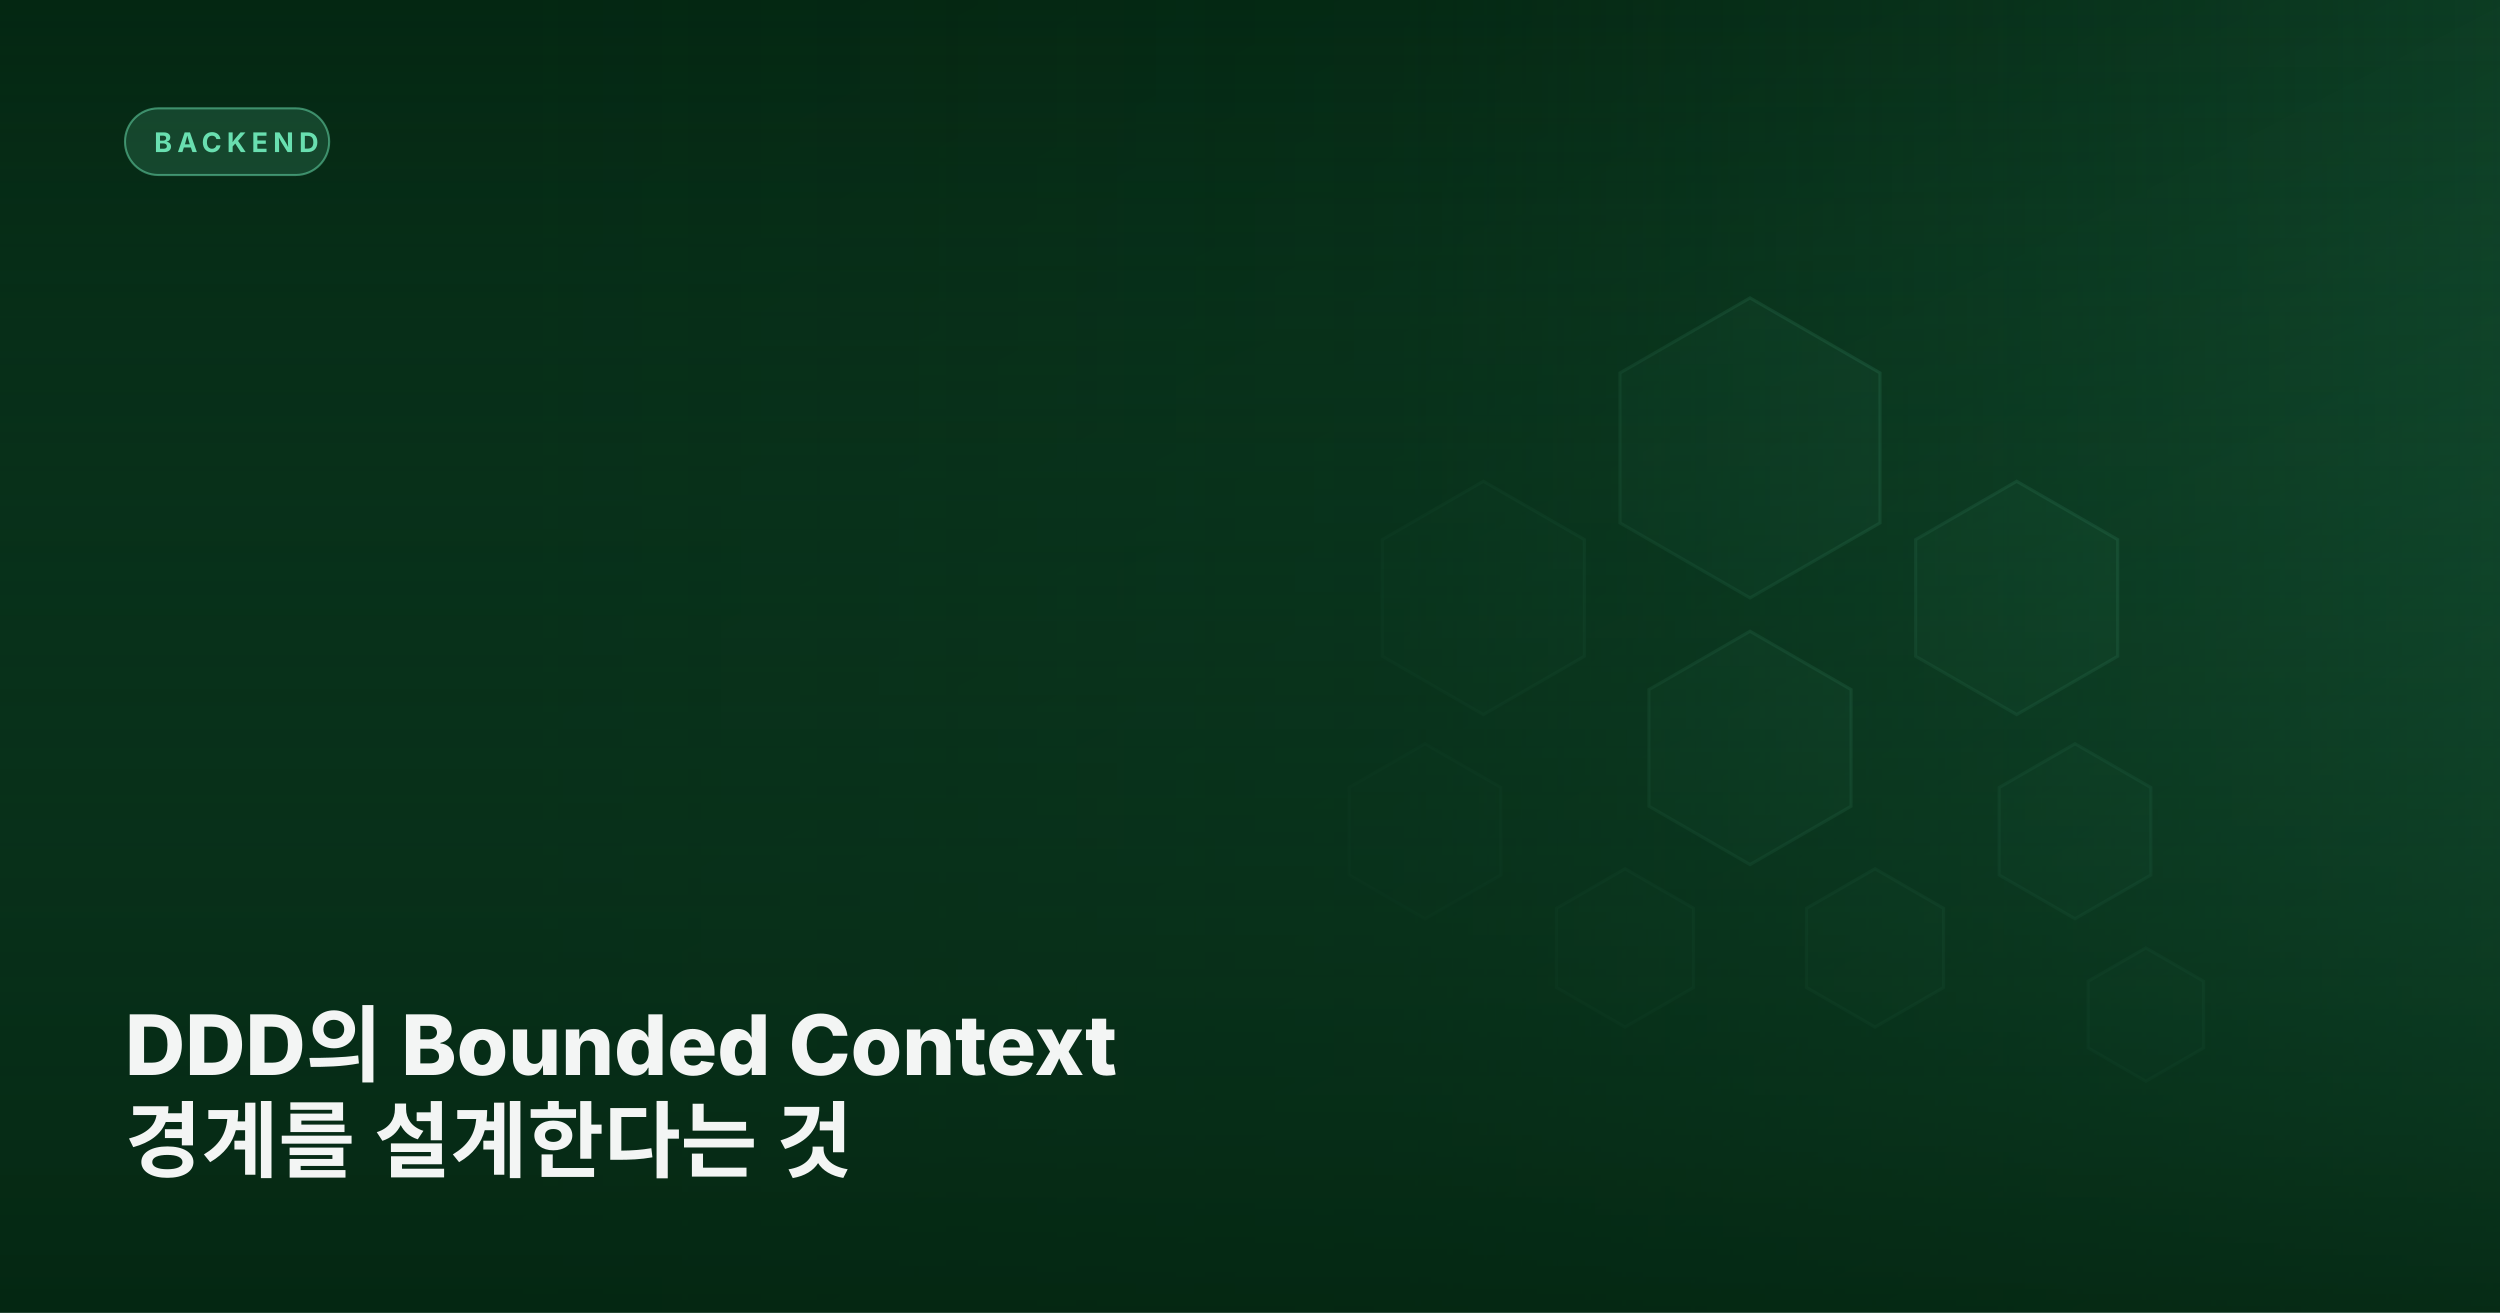
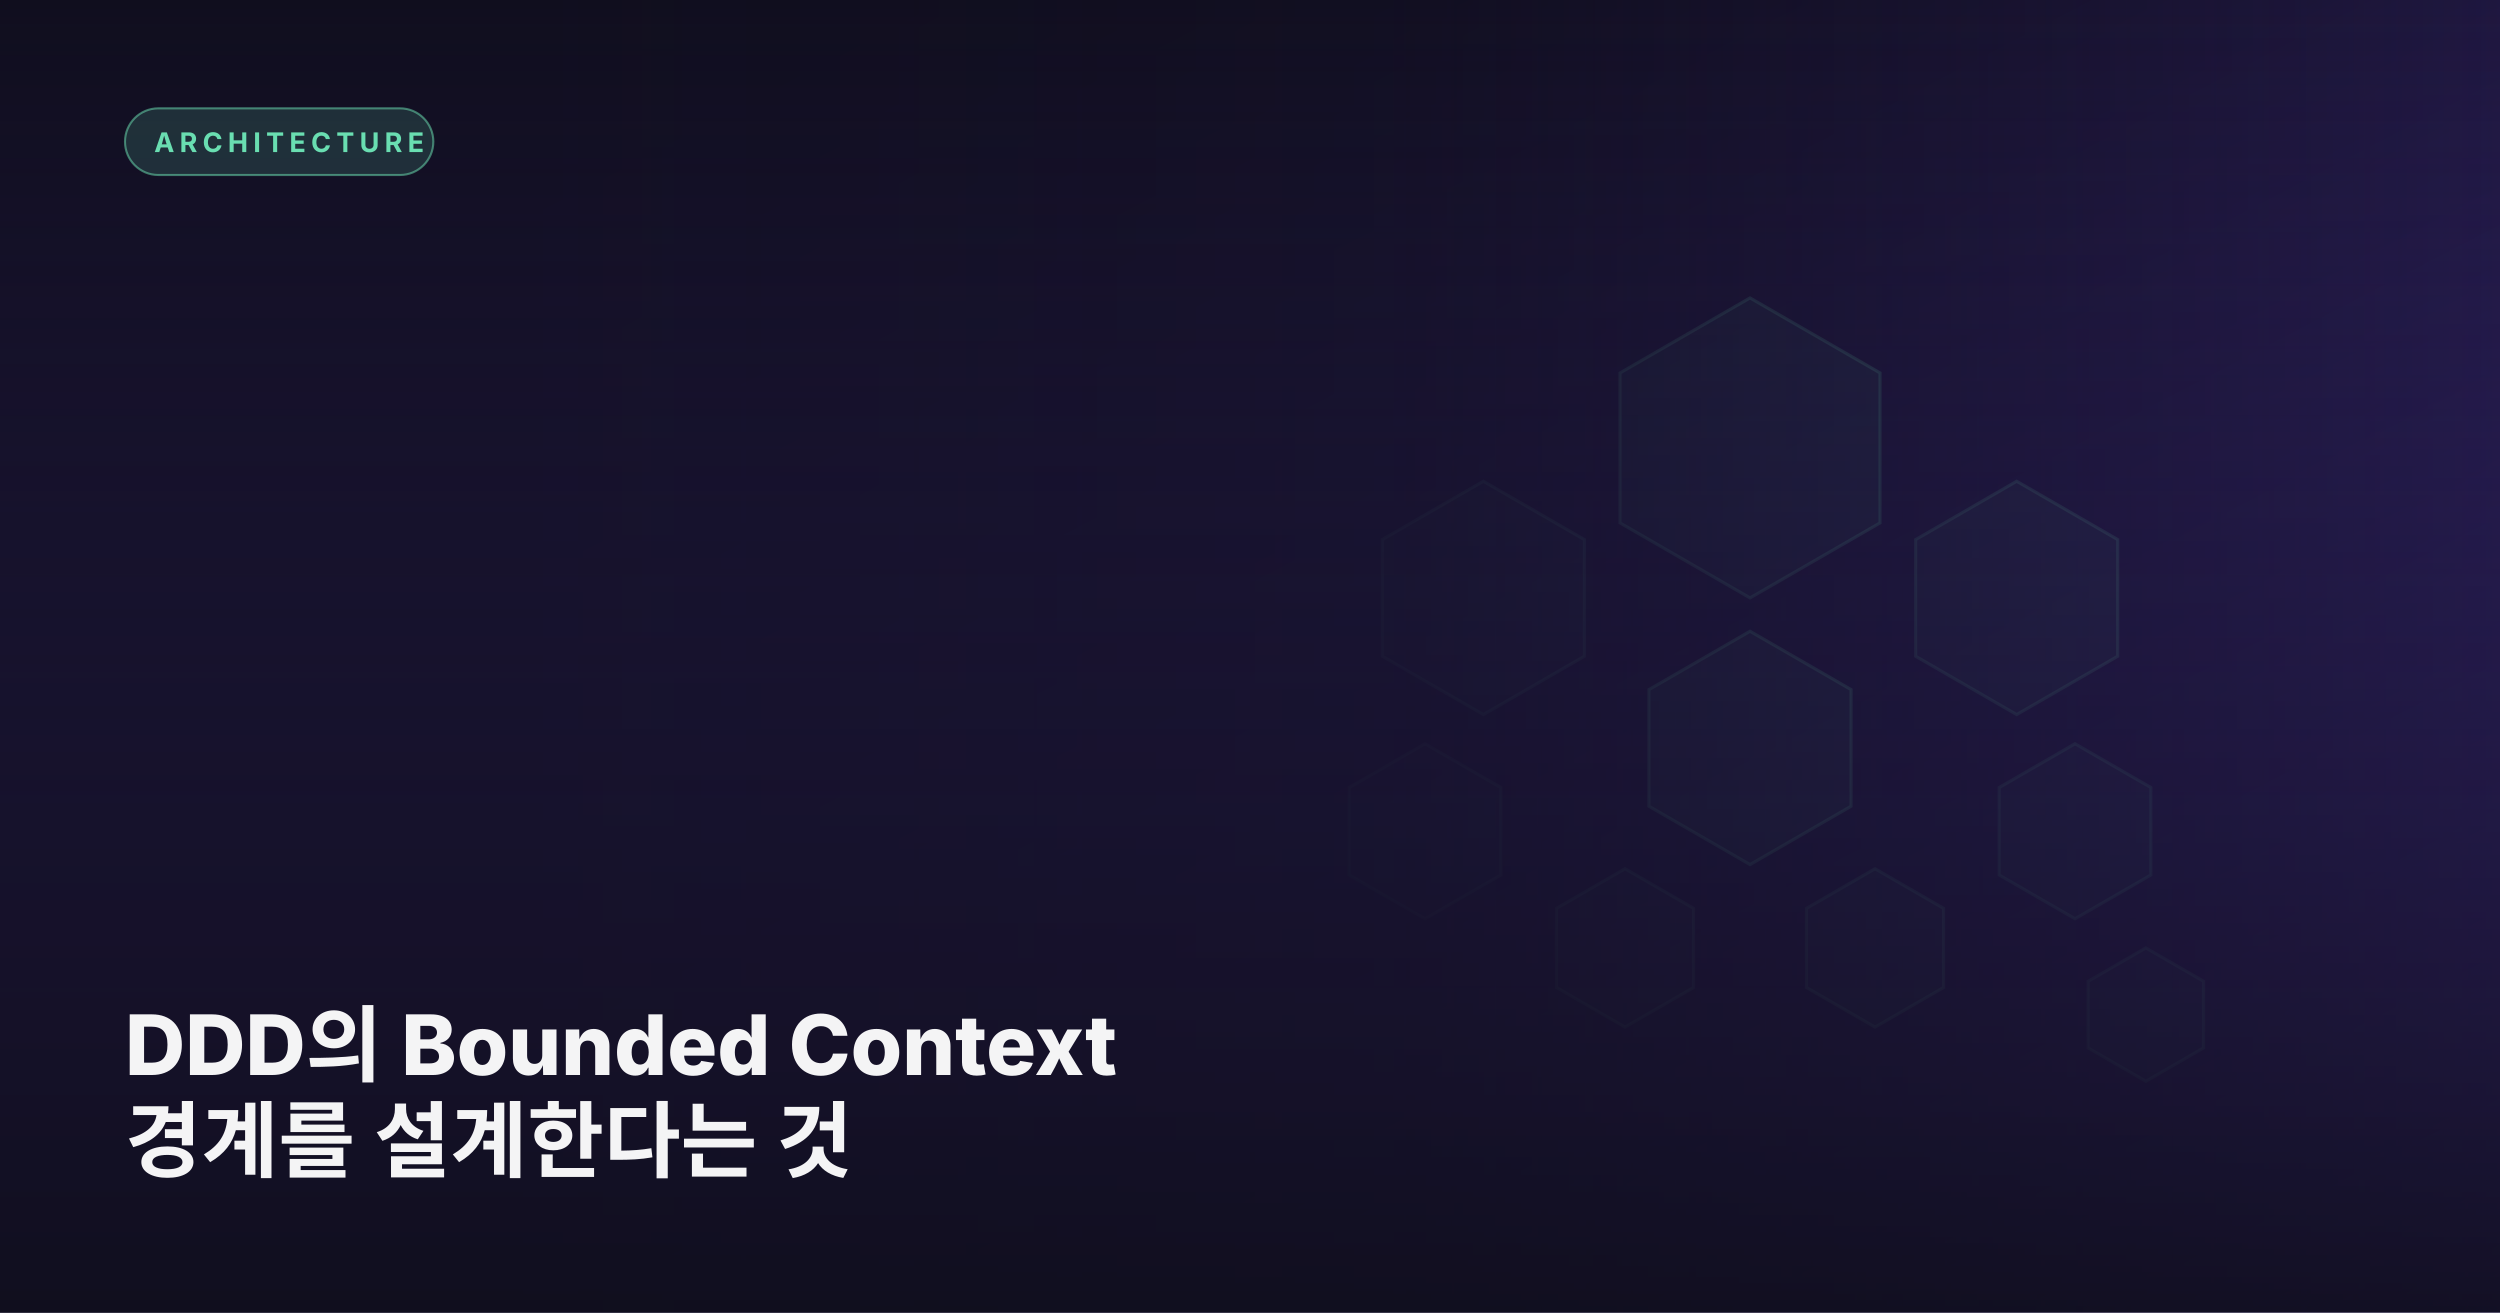
<svg xmlns="http://www.w3.org/2000/svg" width="1200" height="630" viewBox="0 0 1200 630">
  <defs>
    <linearGradient id="bg" x1="0%" y1="0%" x2="100%" y2="100%">
-       <stop offset="0%" stop-color="#042712" />
-       <stop offset="100%" stop-color="#155235" />
+       <stop offset="0%" stop-color="#100e1e" />
+       <stop offset="100%" stop-color="#2d2060" />
    </linearGradient>
    <linearGradient id="lf" x1="100%" y1="0%" x2="20%" y2="0%">
-       <stop offset="0%" stop-color="#042712" stop-opacity="0" />
-       <stop offset="55%" stop-color="#042712" stop-opacity="0.82" />
-       <stop offset="100%" stop-color="#042712" stop-opacity="1" />
+       <stop offset="0%" stop-color="#100e1e" stop-opacity="0" />
+       <stop offset="55%" stop-color="#100e1e" stop-opacity="0.82" />
+       <stop offset="100%" stop-color="#100e1e" stop-opacity="1" />
    </linearGradient>
    <linearGradient id="bf" x1="0%" y1="0%" x2="0%" y2="100%">
-       <stop offset="0%" stop-color="#155235" stop-opacity="0" />
-       <stop offset="100%" stop-color="#042712" stop-opacity="0.9" />
+       <stop offset="0%" stop-color="#2d2060" stop-opacity="0" />
+       <stop offset="100%" stop-color="#100e1e" stop-opacity="0.9" />
    </linearGradient>
  </defs>
  <rect width="1200" height="630" fill="url(#bg)" />
  <polygon points="902.4,179.0 902.4,251.0 840.0,287.0 777.6,251.0 777.6,179.0 840.0,143.0" fill="#6ee7b7" fill-opacity="0.09" stroke="#6ee7b7" stroke-width="1.5" stroke-opacity="0.27" />
  <polygon points="1016.5,259.0 1016.5,315.0 968.0,343.0 919.5,315.0 919.5,259.0 968.0,231.0" fill="#6ee7b7" fill-opacity="0.07" stroke="#6ee7b7" stroke-width="1.5" stroke-opacity="0.21" />
  <polygon points="760.5,259.0 760.5,315.0 712.0,343.0 663.5,315.0 663.5,259.0 712.0,231.0" fill="#6ee7b7" fill-opacity="0.07" stroke="#6ee7b7" stroke-width="1.5" stroke-opacity="0.21" />
  <polygon points="888.5,331.0 888.5,387.0 840.0,415.0 791.5,387.0 791.5,331.0 840.0,303.0" fill="#6ee7b7" fill-opacity="0.11" stroke="#6ee7b7" stroke-width="1.5" stroke-opacity="0.33" />
  <polygon points="1032.4,378.0 1032.4,420.0 996.0,441.0 959.6,420.0 959.6,378.0 996.0,357.0" fill="#6ee7b7" fill-opacity="0.06" stroke="#6ee7b7" stroke-width="1.5" stroke-opacity="0.18" />
  <polygon points="720.4,378.0 720.4,420.0 684.0,441.0 647.6,420.0 647.6,378.0 684.0,357.0" fill="#6ee7b7" fill-opacity="0.06" stroke="#6ee7b7" stroke-width="1.5" stroke-opacity="0.18" />
  <polygon points="932.9,436.0 932.9,474.0 900.0,493.0 867.1,474.0 867.1,436.0 900.0,417.0" fill="#6ee7b7" fill-opacity="0.07" stroke="#6ee7b7" stroke-width="1.5" stroke-opacity="0.21" />
  <polygon points="812.9,436.0 812.9,474.0 780.0,493.0 747.1,474.0 747.1,436.0 780.0,417.0" fill="#6ee7b7" fill-opacity="0.07" stroke="#6ee7b7" stroke-width="1.5" stroke-opacity="0.21" />
  <polygon points="1057.7,471.0 1057.7,503.0 1030.0,519.0 1002.3,503.0 1002.3,471.0 1030.0,455.0" fill="#6ee7b7" fill-opacity="0.05" stroke="#6ee7b7" stroke-width="1.5" stroke-opacity="0.15" />
  <rect width="1200" height="630" fill="url(#lf)" />
  <rect width="1200" height="630" fill="url(#bf)" />
-   <rect x="60" y="52" width="98" height="32" rx="16" fill="#6ee7b7" fill-opacity="0.15" stroke="#6ee7b7" stroke-width="1" stroke-opacity="0.5" />
-   <text x="74" y="73" font-family="system-ui,-apple-system,Segoe UI,sans-serif" font-size="13" font-weight="700" letter-spacing="2.5" fill="#6ee7b7" fill-opacity="0.95">BACKEND</text>
+   <rect x="60" y="52" width="148" height="32" rx="16" fill="#6ee7b7" fill-opacity="0.15" stroke="#6ee7b7" stroke-width="1" stroke-opacity="0.5" />
+   <text x="74" y="73" font-family="system-ui,-apple-system,Segoe UI,sans-serif" font-size="13" font-weight="700" letter-spacing="2.5" fill="#6ee7b7" fill-opacity="0.95">ARCHITECTURE</text>
  <text x="60" y="516" font-family="system-ui,-apple-system,Segoe UI,sans-serif" font-size="40" font-weight="800" fill="white" fill-opacity="0.95">DDD의 Bounded Context</text>
  <text x="60" y="562" font-family="system-ui,-apple-system,Segoe UI,sans-serif" font-size="40" font-weight="800" fill="white" fill-opacity="0.95">경계를 설계한다는 것</text>
</svg>
